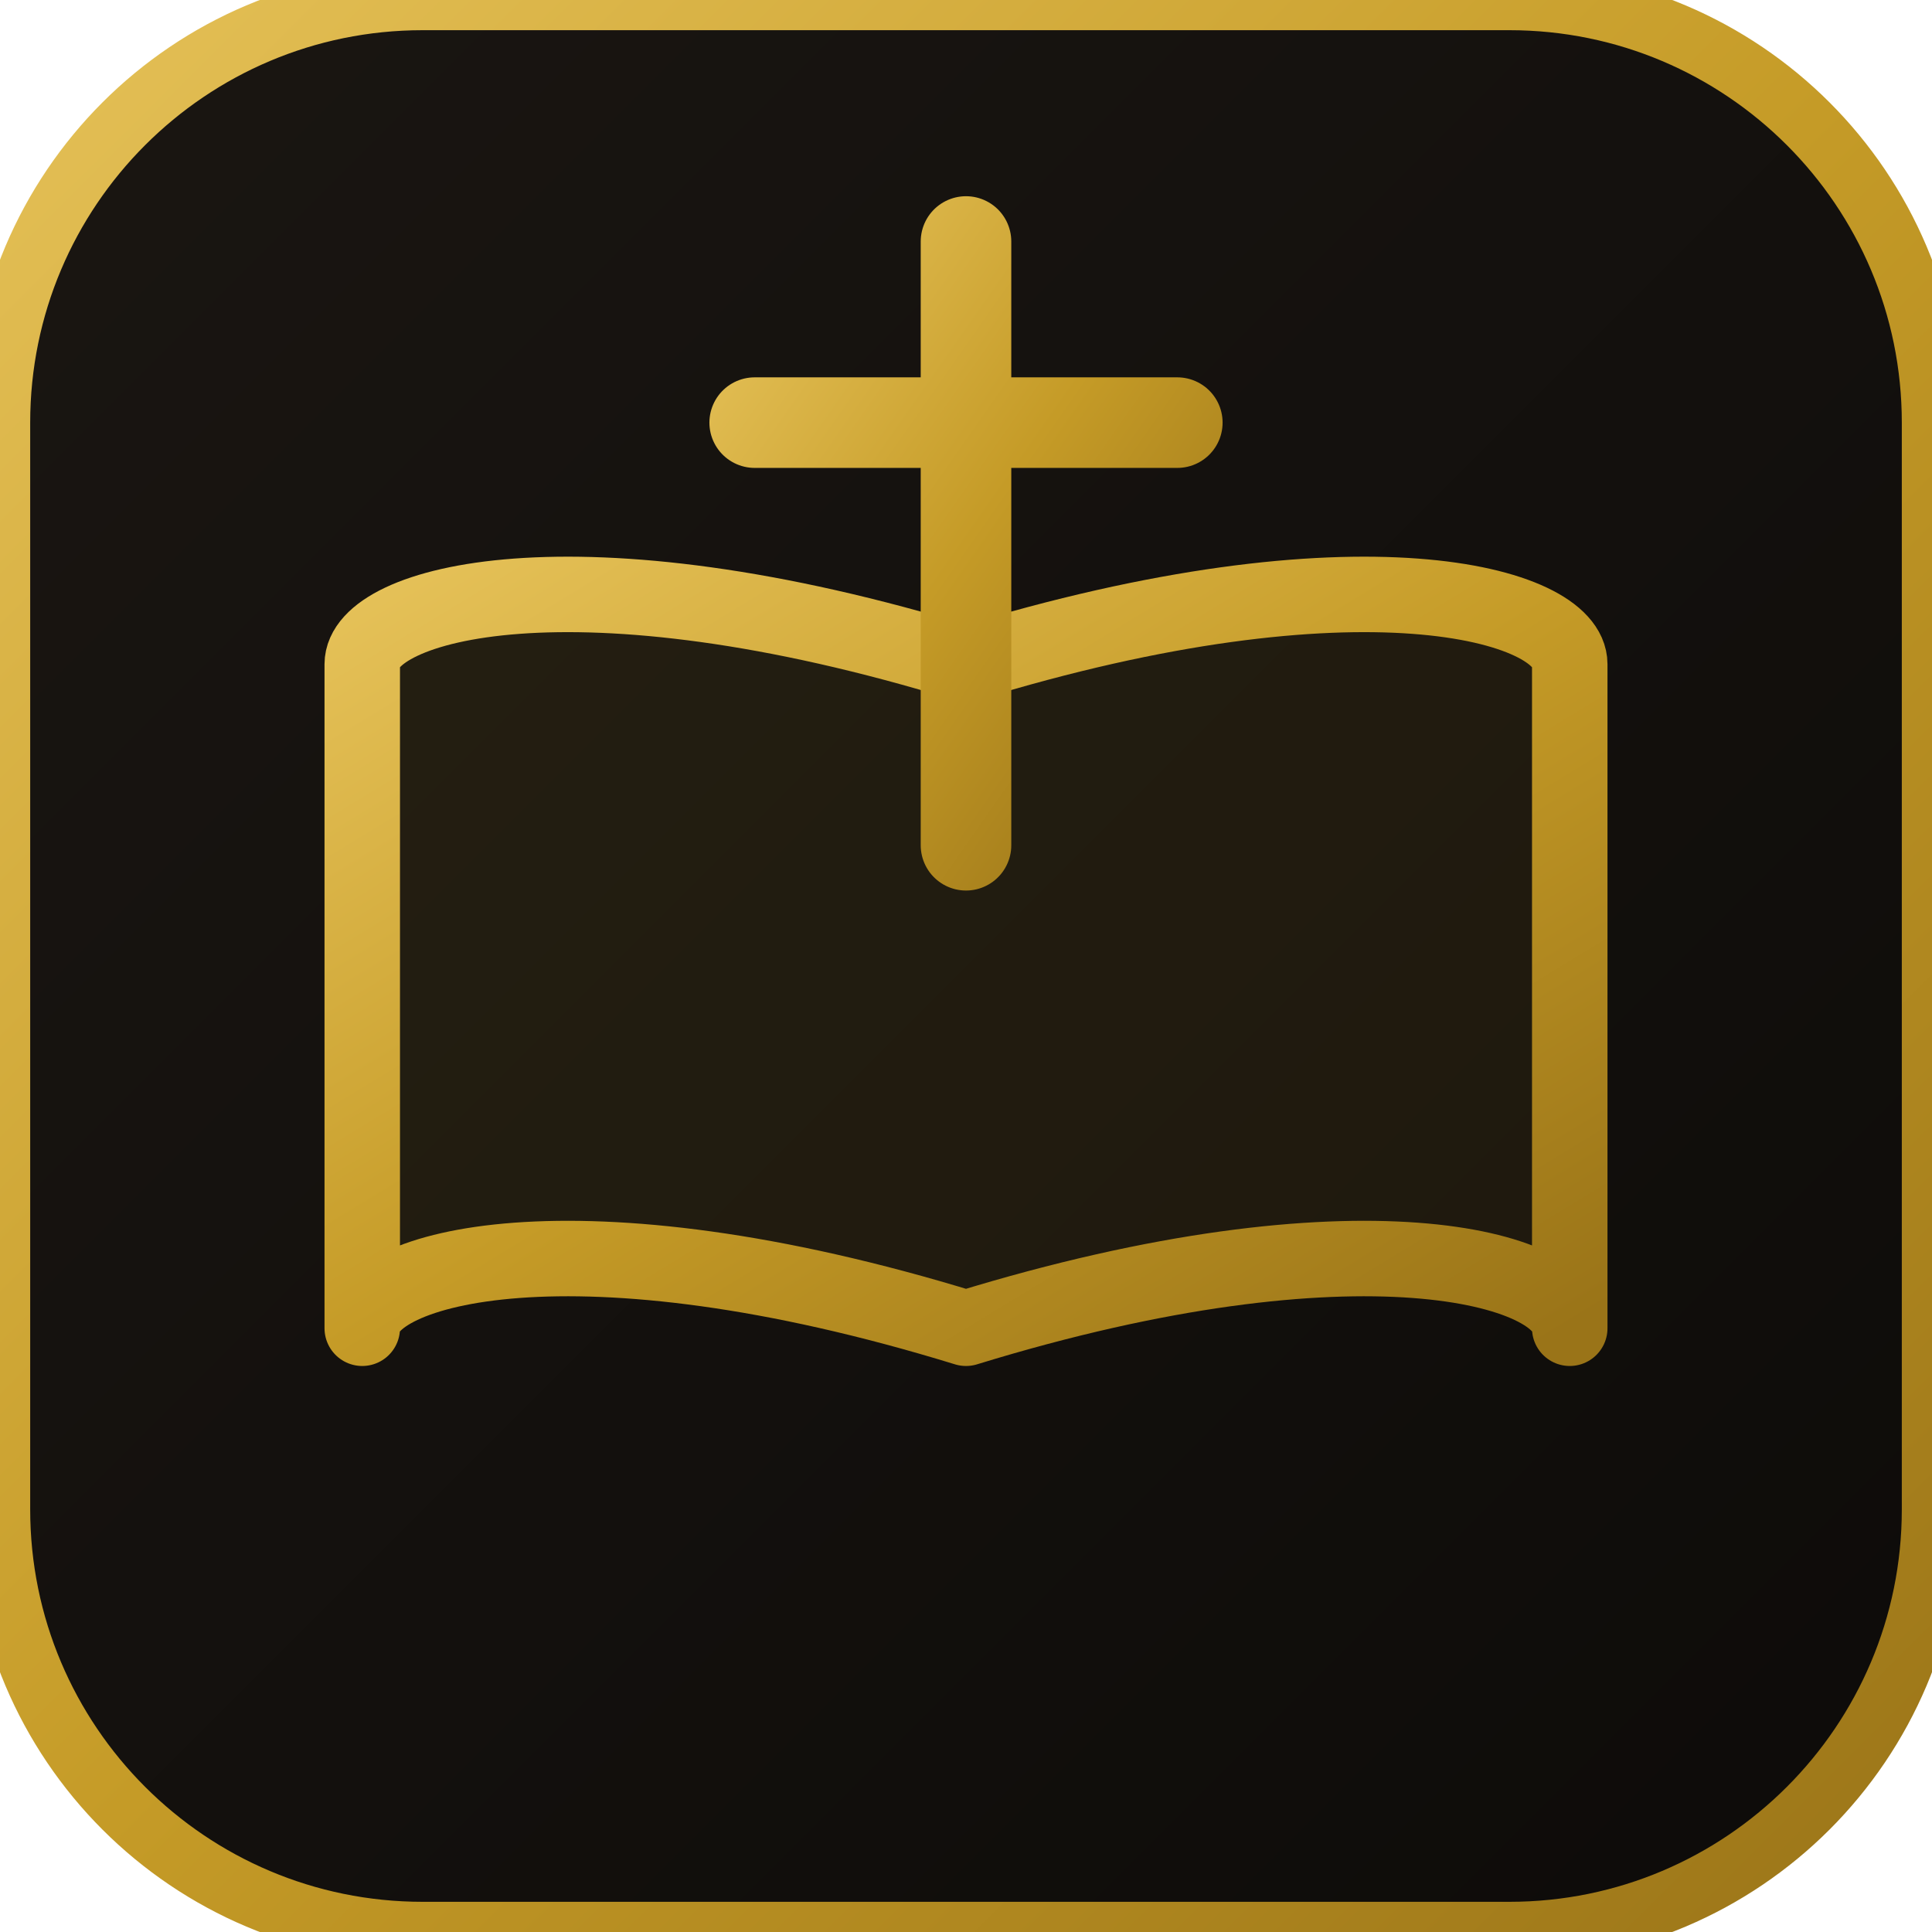
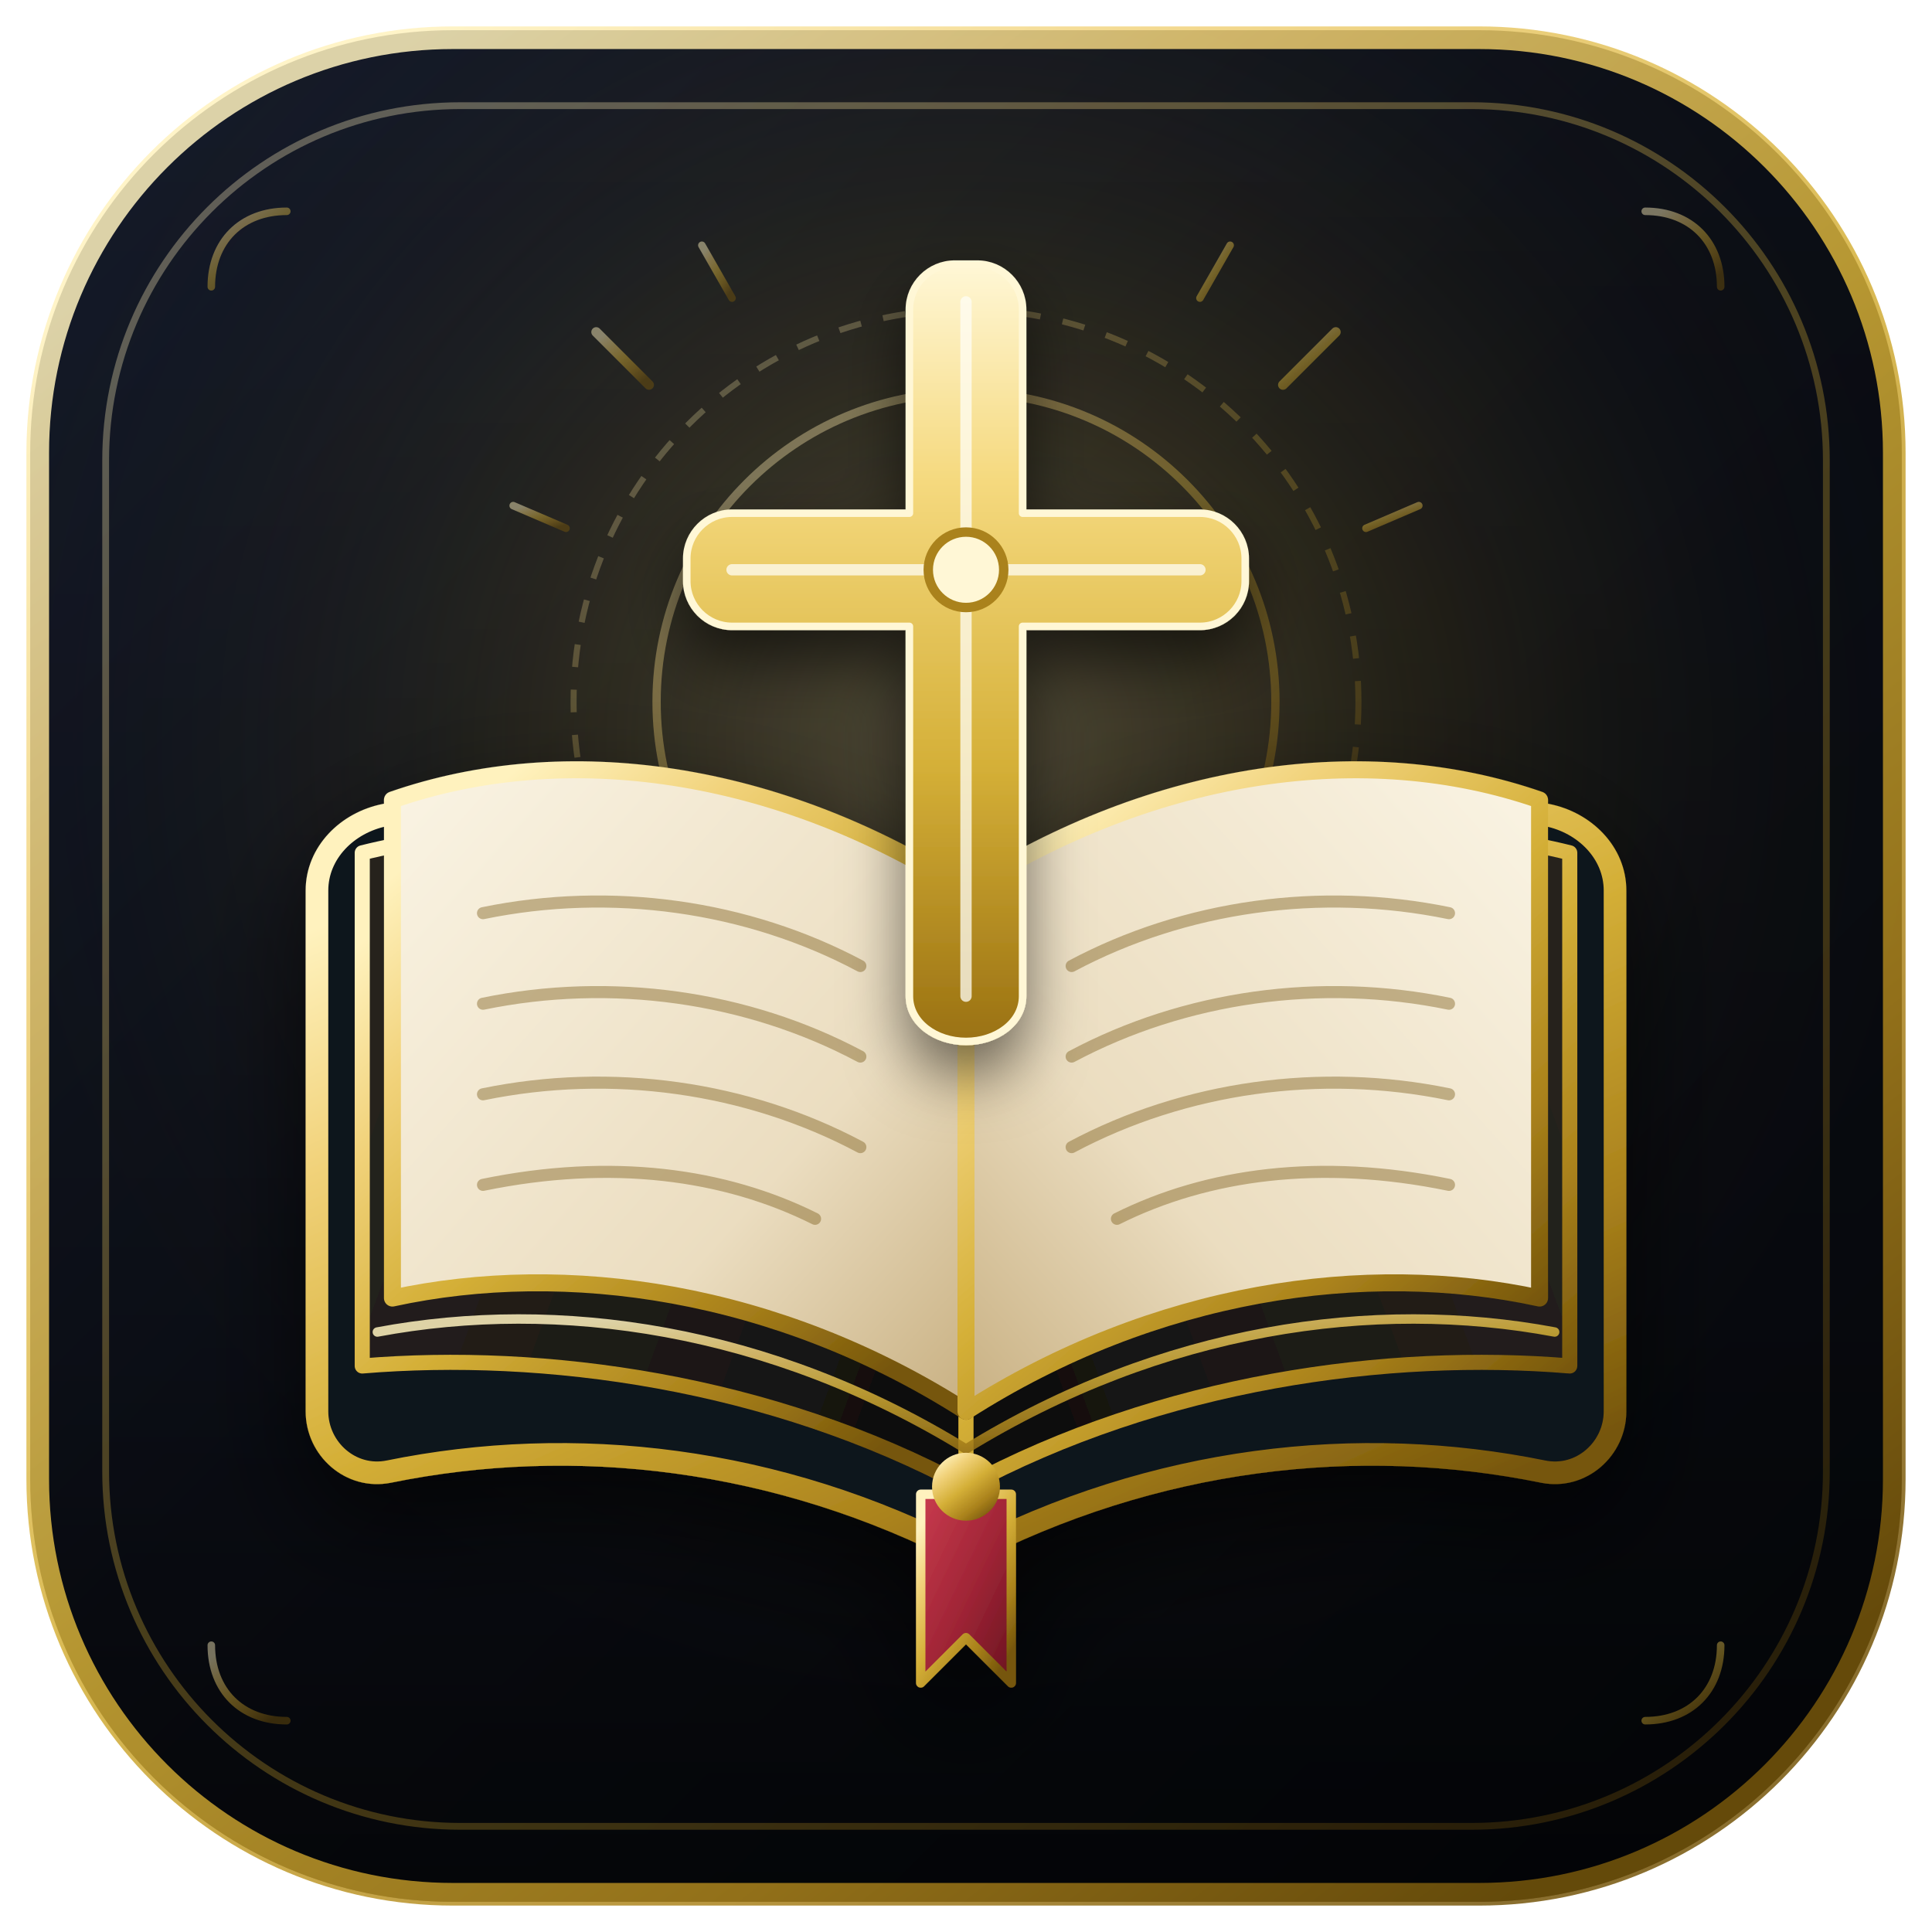
- <svg xmlns="http://www.w3.org/2000/svg" viewBox="0 0 64 64" fill="none">
+ <svg xmlns="http://www.w3.org/2000/svg" viewBox="0 0 512 512" width="100%" height="100%" fill="none">
  <defs>
-     <linearGradient id="gold" x1="0%" y1="0%" x2="100%" y2="100%">
-       <stop offset="0%" stop-color="#E5C158" />
-       <stop offset="50%" stop-color="#C59B27" />
-       <stop offset="100%" stop-color="#9A7418" />
+     <linearGradient id="bg-sanctuary" x1="0%" y1="0%" x2="100%" y2="100%">
+       <stop offset="0%" stop-color="#161C2B" />
+       <stop offset="45%" stop-color="#0C0F17" />
+       <stop offset="100%" stop-color="#06080C" />
    </linearGradient>
-     <linearGradient id="bg" x1="0%" y1="0%" x2="100%" y2="100%">
-       <stop offset="0%" stop-color="#1A1612" />
-       <stop offset="100%" stop-color="#0D0B09" />
+     <radialGradient id="sacred-aura" cx="50%" cy="38%" r="54%">
+       <stop offset="0%" stop-color="#F5DC8B" stop-opacity="0.32" />
+       <stop offset="42%" stop-color="#D4AF37" stop-opacity="0.14" />
+       <stop offset="100%" stop-color="#0B0D12" stop-opacity="0" />
+     </radialGradient>
+     <linearGradient id="vignette" x1="50%" y1="0%" x2="50%" y2="100%">
+       <stop offset="0%" stop-color="#000000" stop-opacity="0" />
+       <stop offset="70%" stop-color="#000000" stop-opacity="0.15" />
+       <stop offset="100%" stop-color="#000000" stop-opacity="0.55" />
    </linearGradient>
+     <linearGradient id="gold-imperial" x1="15%" y1="5%" x2="85%" y2="95%">
+       <stop offset="0%" stop-color="#FFF2BE" />
+       <stop offset="22%" stop-color="#F1D27A" />
+       <stop offset="50%" stop-color="#D4AF37" />
+       <stop offset="78%" stop-color="#AA821C" />
+       <stop offset="100%" stop-color="#76560B" />
+     </linearGradient>
+     <linearGradient id="gold-cross" x1="50%" y1="0%" x2="50%" y2="100%">
+       <stop offset="0%" stop-color="#FFF7D6" />
+       <stop offset="28%" stop-color="#F5D97E" />
+       <stop offset="65%" stop-color="#D4AF37" />
+       <stop offset="100%" stop-color="#9A7112" />
+     </linearGradient>
+     <linearGradient id="page-left" x1="0%" y1="20%" x2="100%" y2="60%">
+       <stop offset="0%" stop-color="#26221C" />
+       <stop offset="55%" stop-color="#1E1B18" />
+       <stop offset="88%" stop-color="#161412" />
+       <stop offset="100%" stop-color="#0E0D0C" />
+     </linearGradient>
+     <linearGradient id="page-right" x1="100%" y1="20%" x2="0%" y2="60%">
+       <stop offset="0%" stop-color="#26221C" />
+       <stop offset="55%" stop-color="#1E1B18" />
+       <stop offset="88%" stop-color="#161412" />
+       <stop offset="100%" stop-color="#0E0D0C" />
+     </linearGradient>
+     <linearGradient id="parchment-left" x1="0%" y1="0%" x2="100%" y2="100%">
+       <stop offset="0%" stop-color="#FAF4E4" />
+       <stop offset="65%" stop-color="#EBDDC0" />
+       <stop offset="100%" stop-color="#C8B082" />
+     </linearGradient>
+     <linearGradient id="parchment-right" x1="100%" y1="0%" x2="0%" y2="100%">
+       <stop offset="0%" stop-color="#FAF4E4" />
+       <stop offset="65%" stop-color="#EBDDC0" />
+       <stop offset="100%" stop-color="#C8B082" />
+     </linearGradient>
+     <linearGradient id="crimson-ribbon" x1="0%" y1="0%" x2="100%" y2="100%">
+       <stop offset="0%" stop-color="#C93B4E" />
+       <stop offset="55%" stop-color="#9E2435" />
+       <stop offset="100%" stop-color="#691320" />
+     </linearGradient>
+     <filter id="drop-shadow" x="-15%" y="-15%" width="130%" height="135%">
+       <feDropShadow dx="0" dy="12" stdDeviation="14" flood-color="#000000" flood-opacity="0.65" />
+     </filter>
+     <filter id="cross-glow" x="-30%" y="-30%" width="160%" height="160%">
+       <feDropShadow dx="0" dy="4" stdDeviation="10" flood-color="#F5D97E" flood-opacity="0.42" />
+       <feDropShadow dx="0" dy="8" stdDeviation="8" flood-color="#000000" flood-opacity="0.55" />
+     </filter>
  </defs>
-   <rect width="64" height="64" rx="14" fill="url(#bg)" stroke="url(#gold)" stroke-width="2" />
-   <path d="M12 44V22C12 20 19 18 32 22C45 18 52 20 52 22V44C52 42 45 40 32 44C19 40 12 42 12 44Z" stroke="url(#gold)" stroke-width="2.5" stroke-linejoin="round" fill="rgba(197,155,39,0.08)" />
-   <path d="M32 22V44" stroke="url(#gold)" stroke-width="2" />
-   <path d="M32 8V28M25 14H39" stroke="url(#gold)" stroke-width="3" stroke-linecap="round" />
+   <rect x="8" y="8" width="496" height="496" rx="112" fill="url(#bg-sanctuary)" />
+   <rect x="8" y="8" width="496" height="496" rx="112" fill="url(#sacred-aura)" />
+   <rect x="8" y="8" width="496" height="496" rx="112" fill="url(#vignette)" />
+   <rect x="10" y="10" width="492" height="492" rx="110" stroke="url(#gold-imperial)" stroke-width="6" stroke-opacity="0.85" />
+   <rect x="28" y="28" width="456" height="456" rx="94" stroke="url(#gold-imperial)" stroke-width="1.8" stroke-opacity="0.32" />
+   <g stroke="url(#gold-imperial)" stroke-opacity="0.45" stroke-width="2" stroke-linecap="round">
+     <path d="M56 76 C56 64 64 56 76 56" />
+     <path d="M456 76 C456 64 448 56 436 56" />
+     <path d="M56 436 C56 448 64 456 76 456" />
+     <path d="M456 436 C456 448 448 456 436 456" />
+   </g>
+   <g opacity="0.85">
+     <circle cx="256" cy="186" r="104" stroke="url(#gold-imperial)" stroke-width="1.6" stroke-opacity="0.3" stroke-dasharray="6 6" />
+     <circle cx="256" cy="186" r="82" stroke="url(#gold-imperial)" stroke-width="2.2" stroke-opacity="0.45" />
+     <g stroke="url(#gold-imperial)" stroke-linecap="round" opacity="0.55">
+       <line x1="256" y1="48" x2="256" y2="66" stroke-width="3" />
+       <line x1="158" y1="88" x2="172" y2="102" stroke-width="2.6" />
+       <line x1="354" y1="88" x2="340" y2="102" stroke-width="2.6" />
+       <line x1="118" y1="186" x2="136" y2="186" stroke-width="2.6" />
+       <line x1="394" y1="186" x2="376" y2="186" stroke-width="2.6" />
+       <line x1="186" y1="65" x2="194" y2="79" stroke-width="2" />
+       <line x1="326" y1="65" x2="318" y2="79" stroke-width="2" />
+       <line x1="136" y1="134" x2="150" y2="140" stroke-width="2" />
+       <line x1="376" y1="134" x2="362" y2="140" stroke-width="2" />
+     </g>
+   </g>
+   <g filter="url(#drop-shadow)">
+     <path d="M84 374 V236 C84 226 92 218 102 216 C148 208 206 216 256 242 C306 216 364 208 410 216 C420 218 428 226 428 236 V374 C428 384 419 392 409 390 C360 380 306 386 256 412 C206 386 152 380 103 390 C93 392 84 384 84 374 Z" fill="#10131C" stroke="url(#gold-imperial)" stroke-width="6" stroke-linejoin="round" />
+     <path d="M96 362 V226 C144 214 204 222 256 250 V394 C204 366 144 358 96 362 Z" fill="url(#page-left)" stroke="url(#gold-imperial)" stroke-width="4" stroke-linejoin="round" />
+     <path d="M416 362 V226 C368 214 308 222 256 250 V394 C308 366 368 358 416 362 Z" fill="url(#page-right)" stroke="url(#gold-imperial)" stroke-width="4" stroke-linejoin="round" />
+     <path d="M104 344 V212 C150 196 206 204 256 236 V374 C206 342 150 334 104 344 Z" fill="url(#parchment-left)" stroke="url(#gold-imperial)" stroke-width="4.5" stroke-linejoin="round" />
+     <path d="M408 344 V212 C362 196 306 204 256 236 V374 C306 342 362 334 408 344 Z" fill="url(#parchment-right)" stroke="url(#gold-imperial)" stroke-width="4.5" stroke-linejoin="round" />
+     <path d="M100 353 C148 344 204 352 256 384 C308 352 364 344 412 353" stroke="url(#gold-imperial)" stroke-width="2.5" stroke-linecap="round" opacity="0.85" />
+     <g stroke="#7A5B18" stroke-width="3.2" stroke-linecap="round" opacity="0.42">
+       <path d="M128 242 C162 235 198 240 228 256" />
+       <path d="M128 266 C162 259 198 264 228 280" />
+       <path d="M128 290 C162 283 198 288 228 304" />
+       <path d="M128 314 C162 307 192 311 216 323" />
+     </g>
+     <g stroke="#7A5B18" stroke-width="3.2" stroke-linecap="round" opacity="0.42">
+       <path d="M384 242 C350 235 314 240 284 256" />
+       <path d="M384 266 C350 259 314 264 284 280" />
+       <path d="M384 290 C350 283 314 288 284 304" />
+       <path d="M384 314 C350 307 320 311 296 323" />
+     </g>
+     <line x1="256" y1="234" x2="256" y2="404" stroke="url(#gold-imperial)" stroke-width="6" stroke-linecap="round" />
+     <path d="M244 396 L244 446 L256 434 L268 446 L268 396 Z" fill="url(#crimson-ribbon)" stroke="url(#gold-imperial)" stroke-width="2.5" stroke-linejoin="round" />
+     <circle cx="256" cy="394" r="9" fill="url(#gold-imperial)" />
+   </g>
+   <g filter="url(#cross-glow)">
+     <path d="M241 82 C241 75.4 246.4 70 253 70 H259 C265.6 70 271 75.4 271 82 V136 H318 C324.6 136 330 141.4 330 148 V154 C330 160.6 324.6 166 318 166 H271 V264 C271 271 264 276 256 276 C248 276 241 271 241 264 V166 H194 C187.4 166 182 160.6 182 154 V148 C182 141.4 187.4 136 194 136 H241 V82 Z" fill="url(#gold-cross)" stroke="#FFF7D6" stroke-width="2" stroke-linejoin="round" />
+     <line x1="256" y1="80" x2="256" y2="264" stroke="#FFFDF5" stroke-width="3" stroke-linecap="round" opacity="0.75" />
+     <line x1="194" y1="151" x2="318" y2="151" stroke="#FFFDF5" stroke-width="3" stroke-linecap="round" opacity="0.75" />
+     <circle cx="256" cy="151" r="10" fill="#FFF7D6" stroke="#AA821C" stroke-width="2.5" />
+   </g>
</svg>
